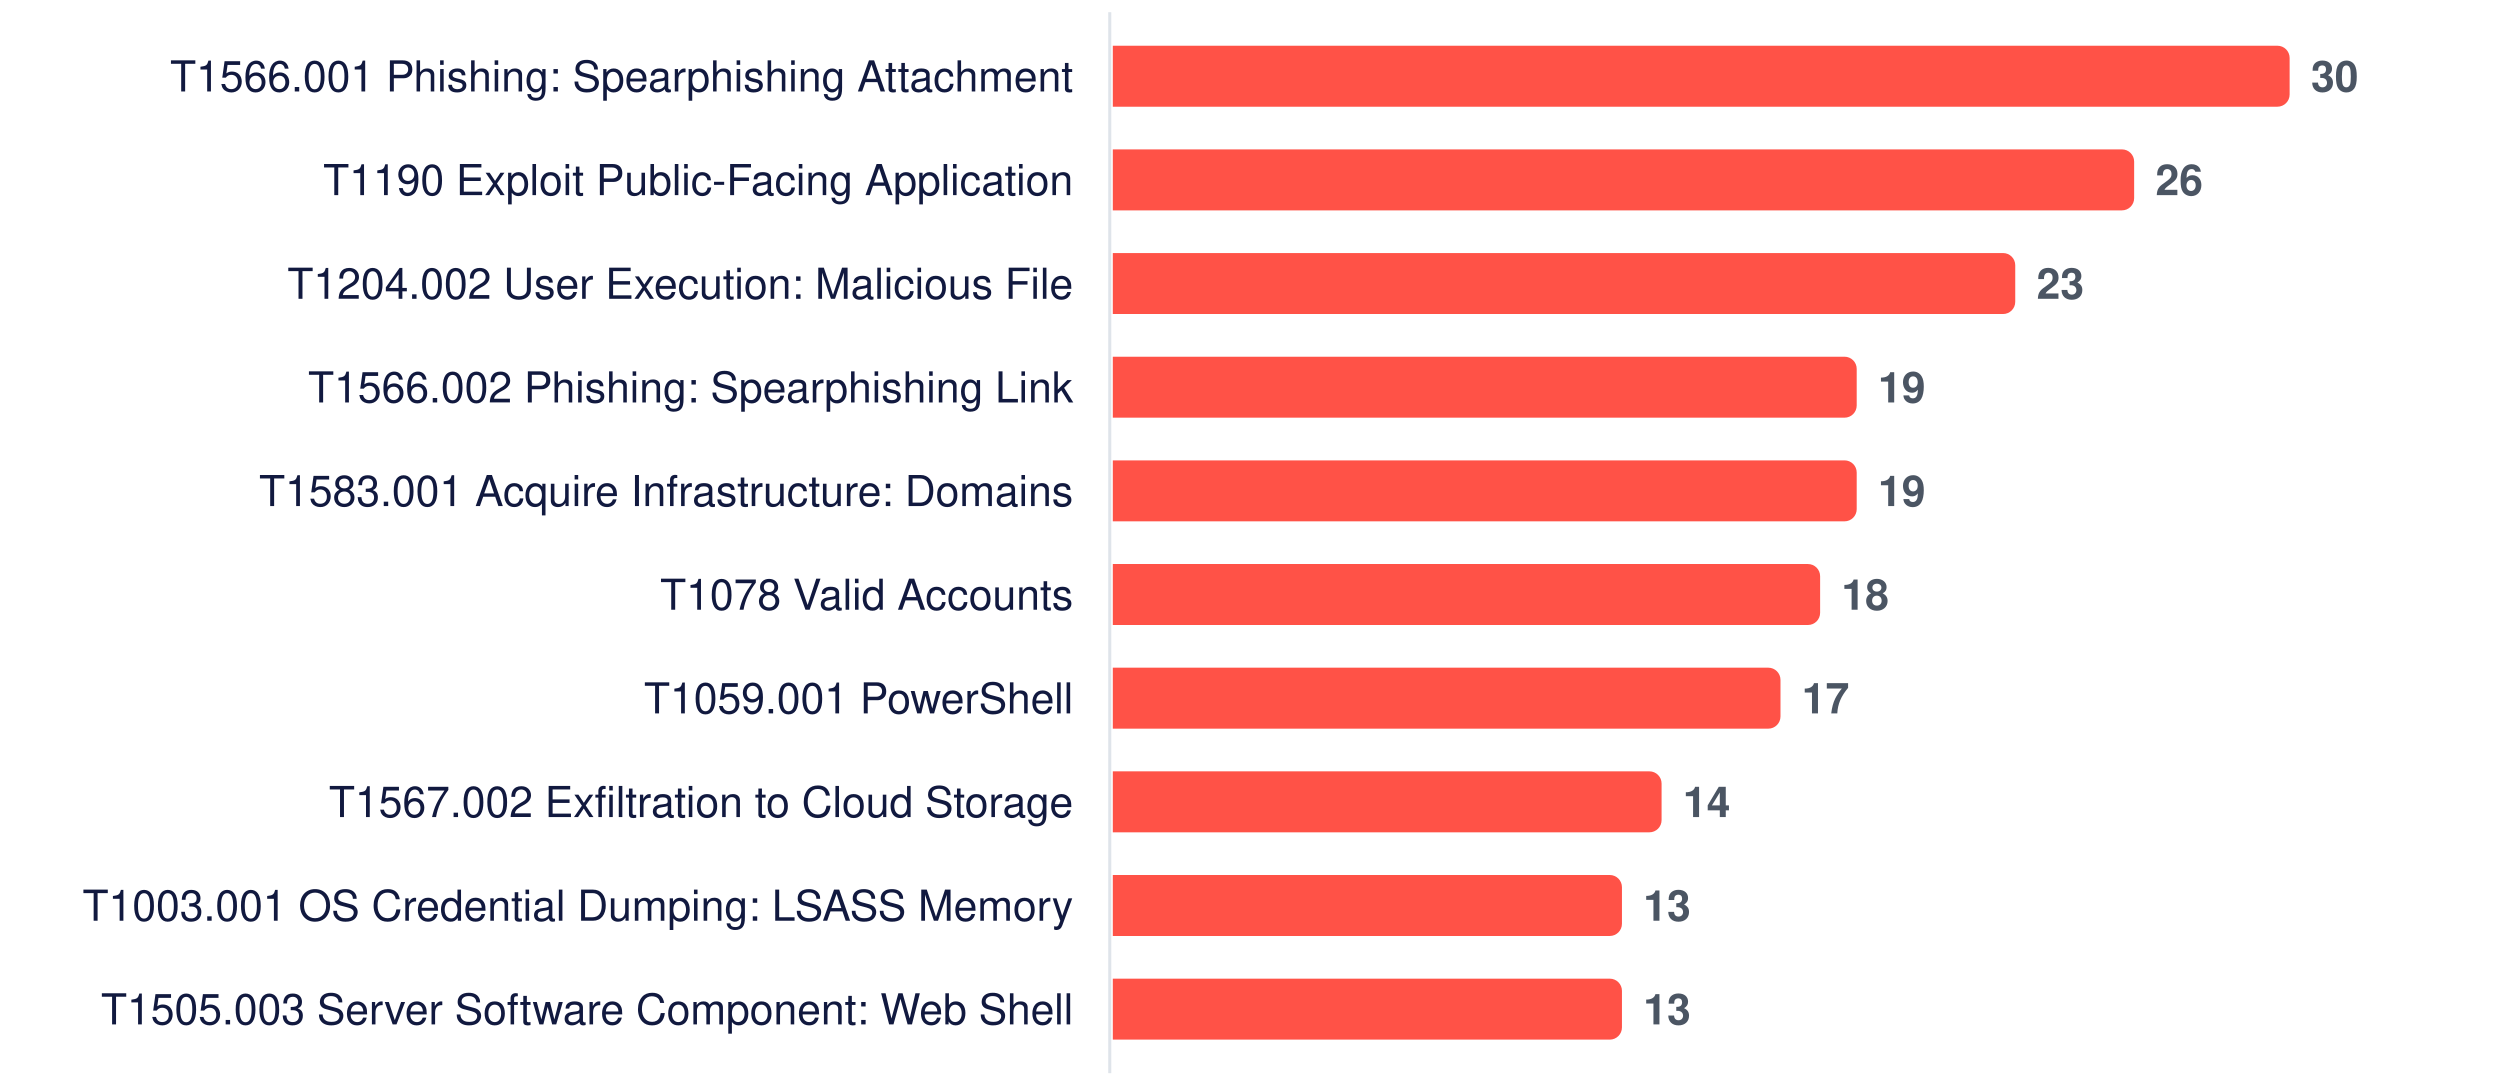
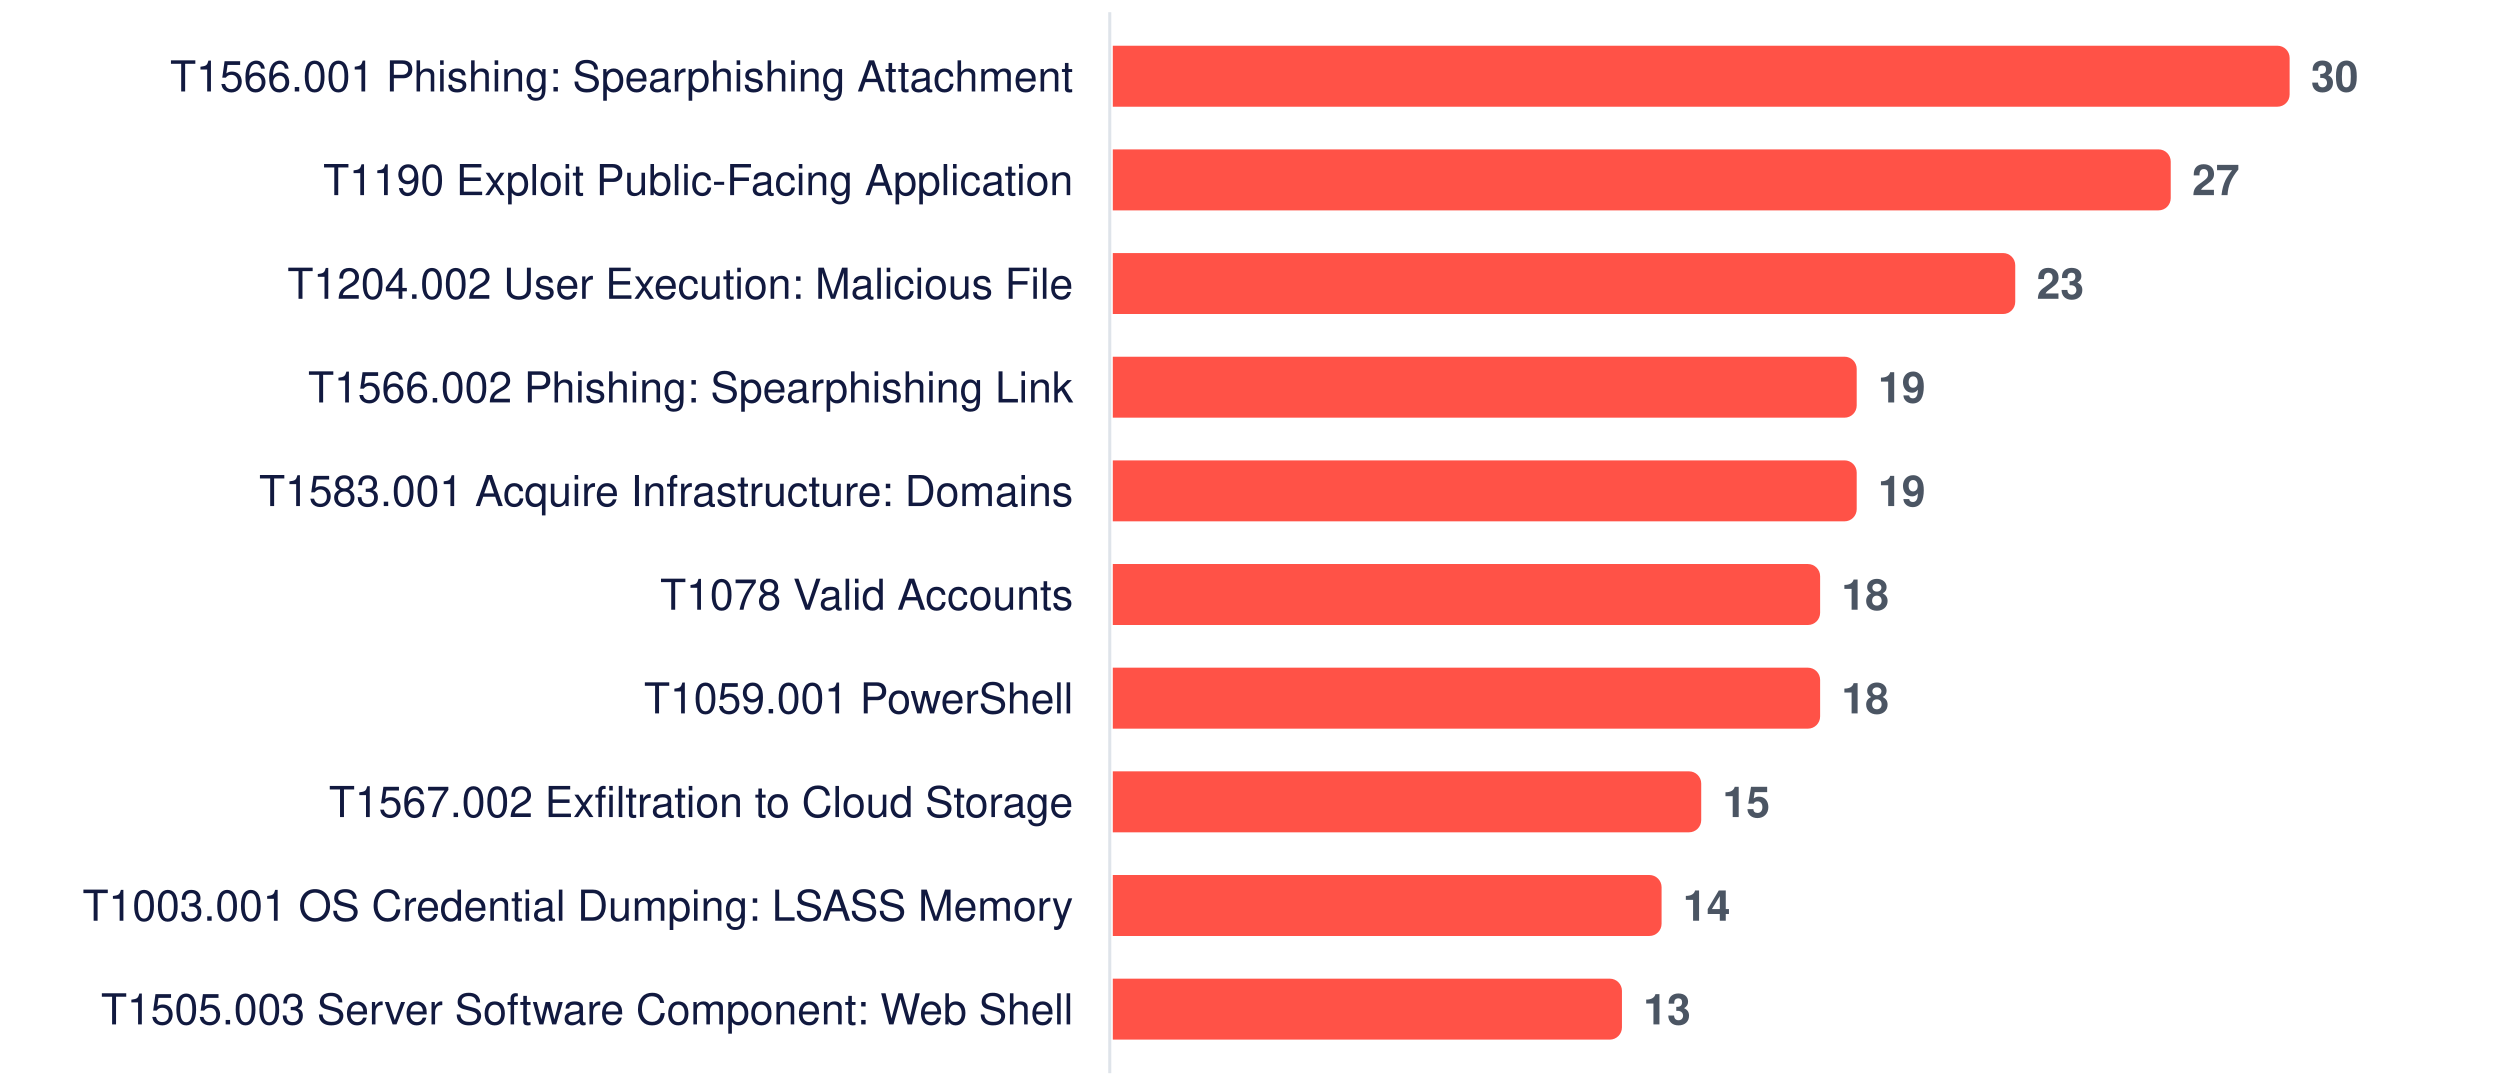
<svg xmlns="http://www.w3.org/2000/svg" width="820" height="356" viewBox="0 0 820 356" role="img" aria-label="Most common ATT&amp;CK techniques" font-family="-apple-system,BlinkMacSystemFont,Segoe UI,Helvetica,Arial,sans-serif">
  <line x1="364" y1="4" x2="364" y2="352" stroke="#dfe4ea" stroke-width="1" />
  <g>
    <text x="352" y="30.0" text-anchor="end" font-size="14" fill="#11193f">T1566.001 Phishing: Spearphishing Attachment</text>
    <path d="M365,15 h382 a4,4 0 0 1 4,4 v12 a4,4 0 0 1 -4,4 h-382 z" fill="#ff5247" />
    <text x="758" y="30.0" font-size="14" font-weight="600" fill="#4b5563">30</text>
  </g>
  <g>
    <text x="352" y="64.0" text-anchor="end" font-size="14" fill="#11193f">T1190 Exploit Public-Facing Application</text>
-     <path d="M365,49 h331 a4,4 0 0 1 4,4 v12 a4,4 0 0 1 -4,4 h-331 z" fill="#ff5247" />
-     <text x="707" y="64.0" font-size="14" font-weight="600" fill="#4b5563">26</text>
+     <path d="M365,49 h343 a4,4 0 0 1 4,4 v12 a4,4 0 0 1 -4,4 h-343 z" fill="#ff5247" />
+     <text x="719" y="64.0" font-size="14" font-weight="600" fill="#4b5563">27</text>
  </g>
  <g>
    <text x="352" y="98.0" text-anchor="end" font-size="14" fill="#11193f">T1204.002 User Execution: Malicious File</text>
    <path d="M365,83 h292 a4,4 0 0 1 4,4 v12 a4,4 0 0 1 -4,4 h-292 z" fill="#ff5247" />
    <text x="668" y="98.0" font-size="14" font-weight="600" fill="#4b5563">23</text>
  </g>
  <g>
    <text x="352" y="132.0" text-anchor="end" font-size="14" fill="#11193f">T1566.002 Phishing: Spearphishing Link</text>
    <path d="M365,117 h240 a4,4 0 0 1 4,4 v12 a4,4 0 0 1 -4,4 h-240 z" fill="#ff5247" />
    <text x="616" y="132.0" font-size="14" font-weight="600" fill="#4b5563">19</text>
  </g>
  <g>
    <text x="352" y="166.0" text-anchor="end" font-size="14" fill="#11193f">T1583.001 Acquire Infrastructure: Domains</text>
    <path d="M365,151 h240 a4,4 0 0 1 4,4 v12 a4,4 0 0 1 -4,4 h-240 z" fill="#ff5247" />
    <text x="616" y="166.0" font-size="14" font-weight="600" fill="#4b5563">19</text>
  </g>
  <g>
    <text x="352" y="200.0" text-anchor="end" font-size="14" fill="#11193f">T1078 Valid Accounts</text>
    <path d="M365,185 h228 a4,4 0 0 1 4,4 v12 a4,4 0 0 1 -4,4 h-228 z" fill="#ff5247" />
    <text x="604" y="200.0" font-size="14" font-weight="600" fill="#4b5563">18</text>
  </g>
  <g>
    <text x="352" y="234.0" text-anchor="end" font-size="14" fill="#11193f">T1059.001 PowerShell</text>
-     <path d="M365,219 h215 a4,4 0 0 1 4,4 v12 a4,4 0 0 1 -4,4 h-215 z" fill="#ff5247" />
-     <text x="591" y="234.0" font-size="14" font-weight="600" fill="#4b5563">17</text>
+     <path d="M365,219 h228 a4,4 0 0 1 4,4 v12 a4,4 0 0 1 -4,4 h-228 z" fill="#ff5247" />
+     <text x="604" y="234.0" font-size="14" font-weight="600" fill="#4b5563">18</text>
  </g>
  <g>
    <text x="352" y="268.0" text-anchor="end" font-size="14" fill="#11193f">T1567.002 Exfiltration to Cloud Storage</text>
-     <path d="M365,253 h176 a4,4 0 0 1 4,4 v12 a4,4 0 0 1 -4,4 h-176 z" fill="#ff5247" />
-     <text x="552" y="268.0" font-size="14" font-weight="600" fill="#4b5563">14</text>
+     <path d="M365,253 h189 a4,4 0 0 1 4,4 v12 a4,4 0 0 1 -4,4 h-189 z" fill="#ff5247" />
+     <text x="565" y="268.0" font-size="14" font-weight="600" fill="#4b5563">15</text>
  </g>
  <g>
    <text x="352" y="302.0" text-anchor="end" font-size="14" fill="#11193f">T1003.001 OS Credential Dumping: LSASS Memory</text>
-     <path d="M365,287 h163 a4,4 0 0 1 4,4 v12 a4,4 0 0 1 -4,4 h-163 z" fill="#ff5247" />
-     <text x="539" y="302.0" font-size="14" font-weight="600" fill="#4b5563">13</text>
+     <path d="M365,287 h176 a4,4 0 0 1 4,4 v12 a4,4 0 0 1 -4,4 h-176 z" fill="#ff5247" />
+     <text x="552" y="302.0" font-size="14" font-weight="600" fill="#4b5563">14</text>
  </g>
  <g>
    <text x="352" y="336.0" text-anchor="end" font-size="14" fill="#11193f">T1505.003 Server Software Component: Web Shell</text>
    <path d="M365,321 h163 a4,4 0 0 1 4,4 v12 a4,4 0 0 1 -4,4 h-163 z" fill="#ff5247" />
    <text x="539" y="336.0" font-size="14" font-weight="600" fill="#4b5563">13</text>
  </g>
</svg>
